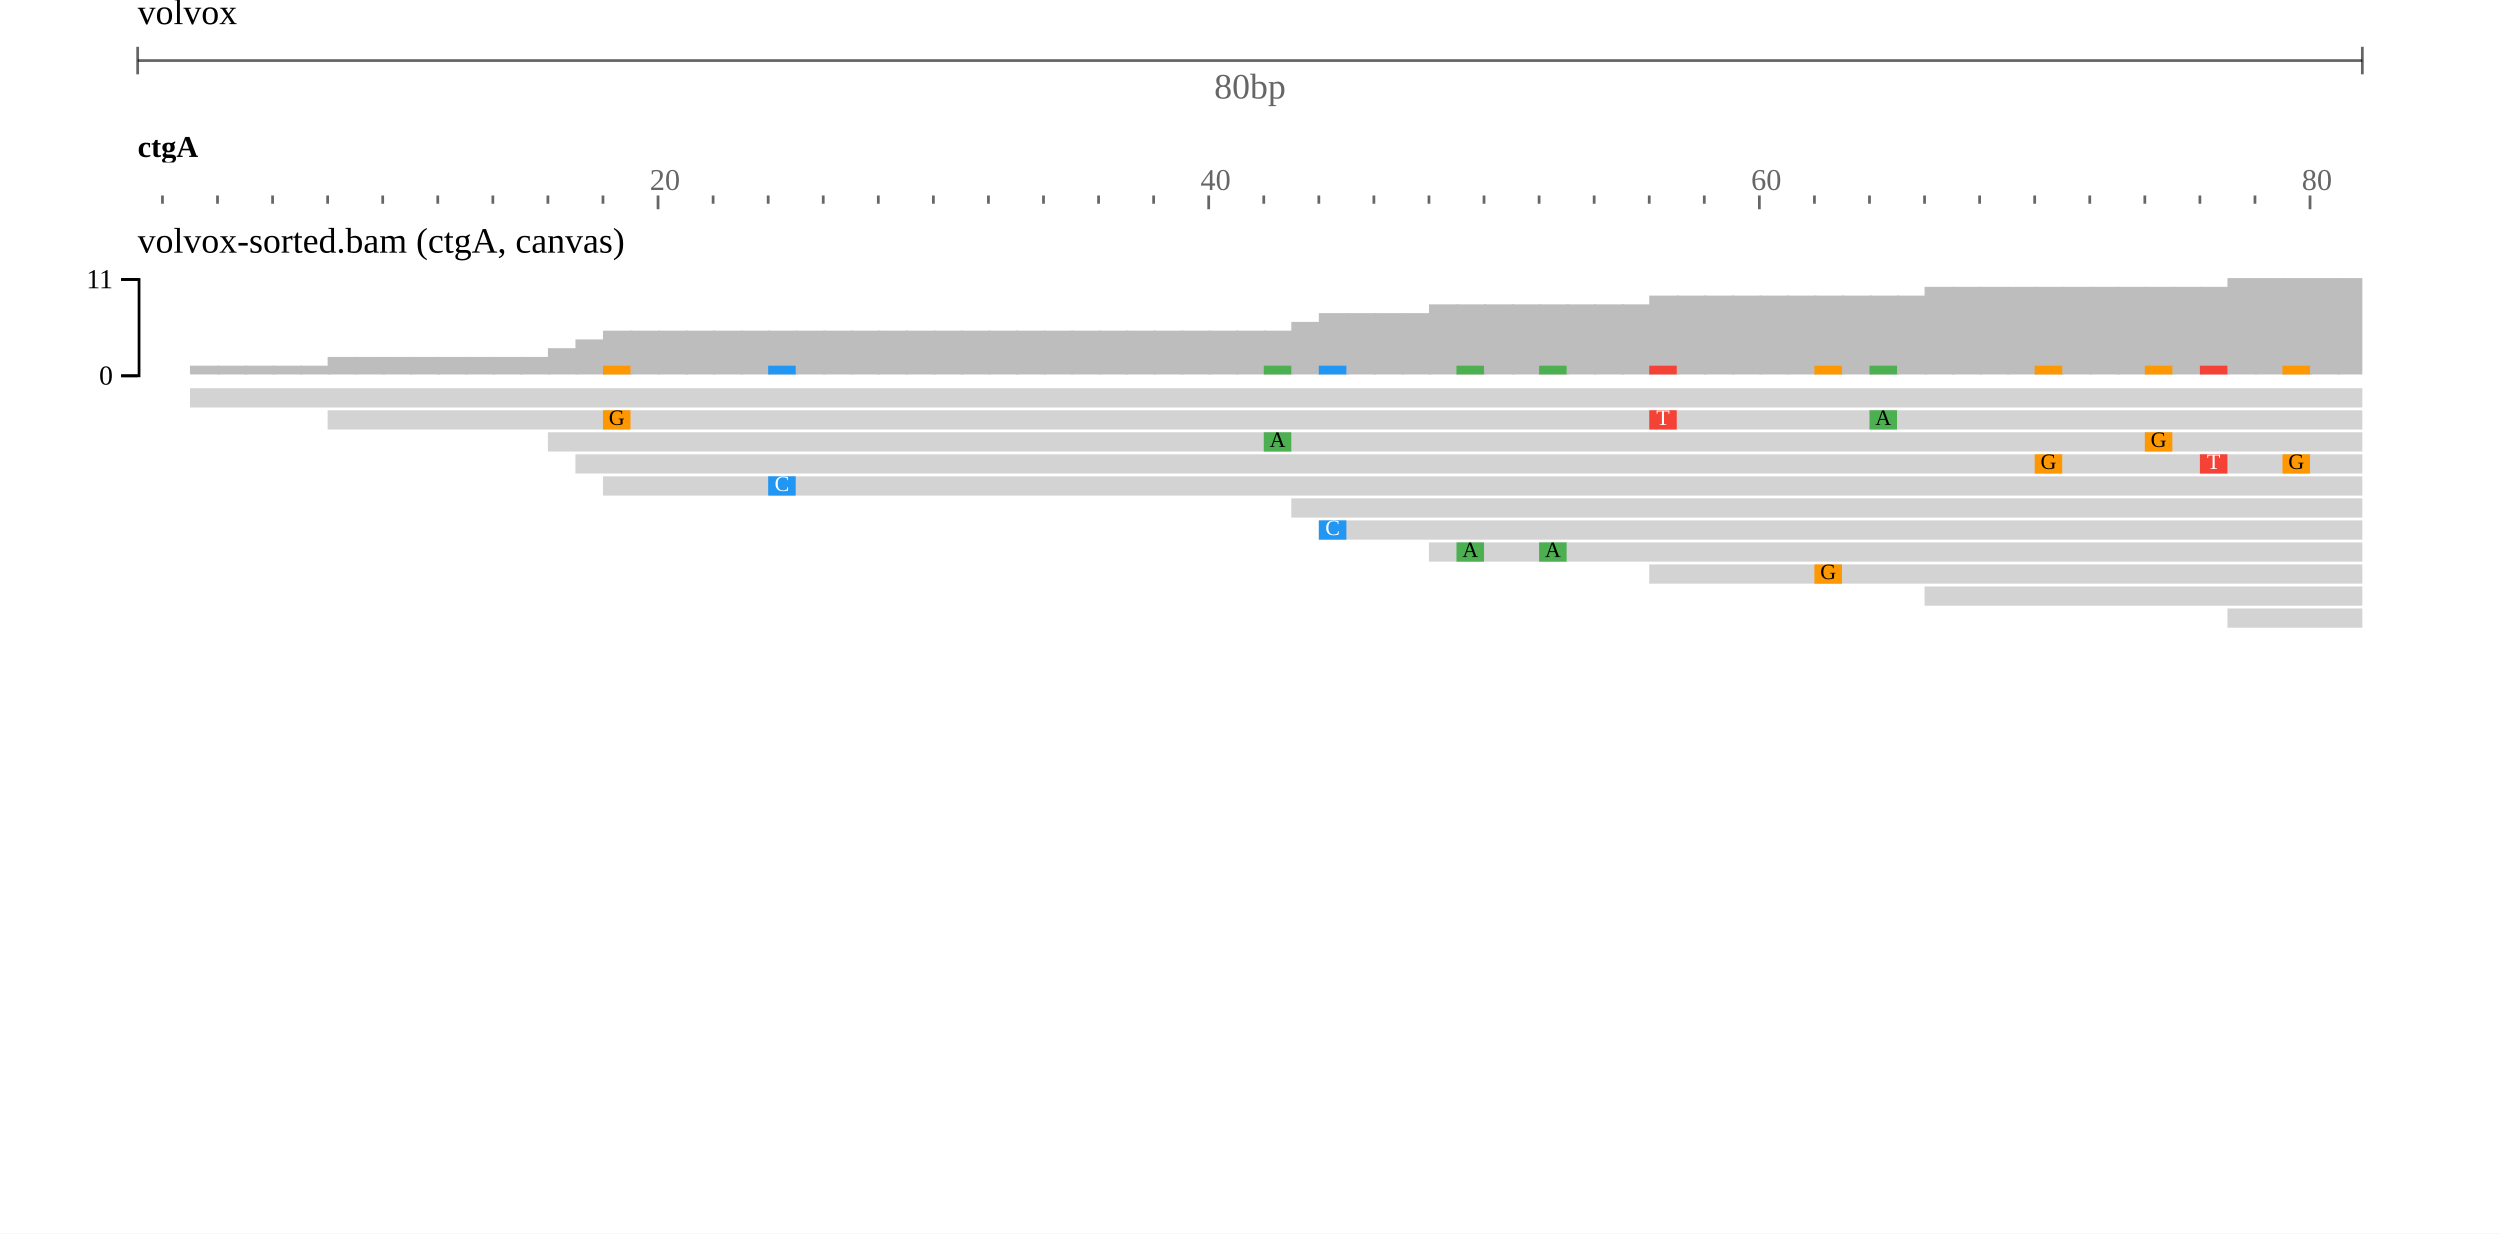
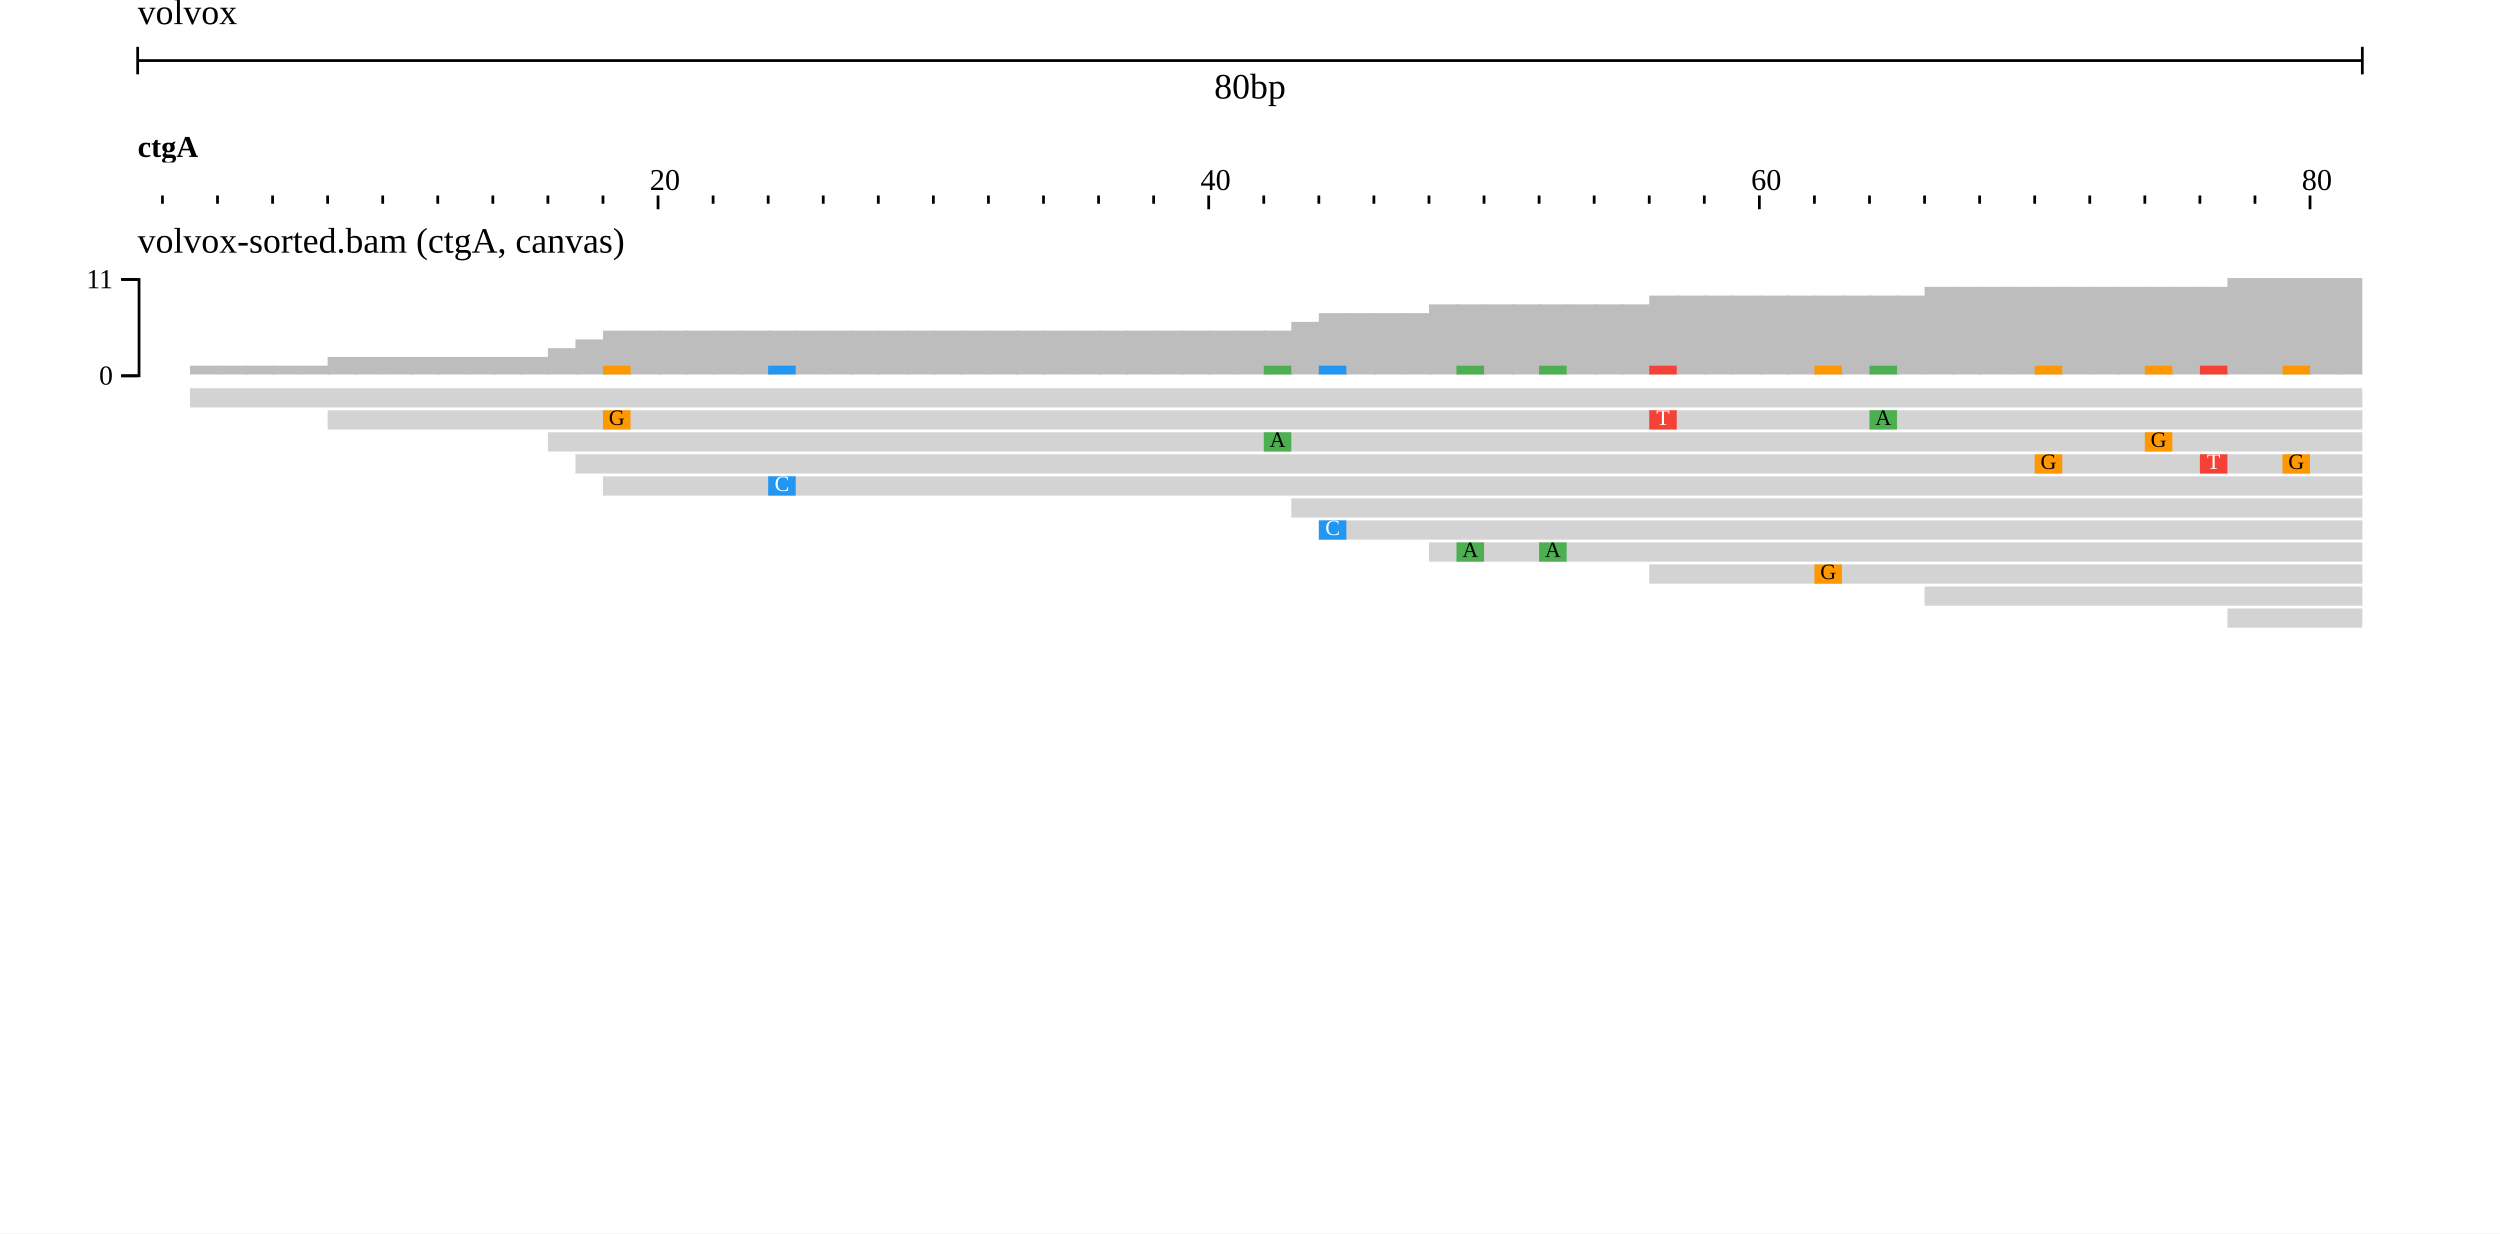
<svg xmlns="http://www.w3.org/2000/svg" width="908" height="448" viewBox="0 0 908 448">
  <rect width="908" height="448" fill="#ffffff" />
  <g transform="translate(50 0)">
    <g transform="translate(0)">
      <g id="header">
        <text x="0" y="0" dominant-baseline="hanging" font-size="13" fill="#000000">volvox</text>
        <g transform="translate(0 22)">
-           <line x1="0" x2="808" y1="0" y2="0" stroke-opacity="0.6" stroke="#000000" />
-           <line x1="0" x2="0" y1="-5" y2="5" stroke-opacity="0.6" stroke="#000000" />
-           <line x1="808" x2="808" y1="-5" y2="5" stroke-opacity="0.6" stroke="#000000" />
-           <text x="404" y="5" text-anchor="middle" dominant-baseline="hanging" font-size="13" fill-opacity="0.6" fill="#000000">80bp</text>
+           <line x1="0" x2="808" y1="0" y2="0" stroke="#000000" />
+           <line x1="0" x2="0" y1="-5" y2="5" stroke="#000000" />
+           <line x1="808" x2="808" y1="-5" y2="5" stroke="#000000" />
+           <text x="404" y="5" text-anchor="middle" dominant-baseline="hanging" font-size="13" fill="#000000">80bp</text>
        </g>
        <g transform="translate(0 44)">
          <g transform="translate(0 0)">
            <defs>
              <clipPath id="clip-integration_test-volvox:ctgA:0.1:80.9:0">
                <rect x="0" y="0" width="808" height="100" />
              </clipPath>
            </defs>
            <g clip-path="url(#clip-integration_test-volvox:ctgA:0.1:80.9:0)">
-               <line x1="-31" x2="-31" y1="27" y2="30" stroke-width="1" stroke-opacity="0.6" stroke="#000000" />
-               <line x1="-11" x2="-11" y1="27" y2="32" stroke-width="1" stroke-opacity="0.6" stroke="#000000" />
-               <line x1="9" x2="9" y1="27" y2="30" stroke-width="1" stroke-opacity="0.6" stroke="#000000" />
-               <line x1="29" x2="29" y1="27" y2="30" stroke-width="1" stroke-opacity="0.6" stroke="#000000" />
-               <line x1="49" x2="49" y1="27" y2="30" stroke-width="1" stroke-opacity="0.6" stroke="#000000" />
-               <line x1="69" x2="69" y1="27" y2="30" stroke-width="1" stroke-opacity="0.6" stroke="#000000" />
-               <line x1="89" x2="89" y1="27" y2="30" stroke-width="1" stroke-opacity="0.6" stroke="#000000" />
-               <line x1="109" x2="109" y1="27" y2="30" stroke-width="1" stroke-opacity="0.6" stroke="#000000" />
-               <line x1="129" x2="129" y1="27" y2="30" stroke-width="1" stroke-opacity="0.6" stroke="#000000" />
-               <line x1="149" x2="149" y1="27" y2="30" stroke-width="1" stroke-opacity="0.6" stroke="#000000" />
-               <line x1="169" x2="169" y1="27" y2="30" stroke-width="1" stroke-opacity="0.6" stroke="#000000" />
-               <line x1="189" x2="189" y1="27" y2="32" stroke-width="1" stroke-opacity="0.6" stroke="#000000" />
-               <line x1="209" x2="209" y1="27" y2="30" stroke-width="1" stroke-opacity="0.6" stroke="#000000" />
-               <line x1="229" x2="229" y1="27" y2="30" stroke-width="1" stroke-opacity="0.6" stroke="#000000" />
-               <line x1="249" x2="249" y1="27" y2="30" stroke-width="1" stroke-opacity="0.6" stroke="#000000" />
-               <line x1="269" x2="269" y1="27" y2="30" stroke-width="1" stroke-opacity="0.6" stroke="#000000" />
-               <line x1="289" x2="289" y1="27" y2="30" stroke-width="1" stroke-opacity="0.6" stroke="#000000" />
-               <line x1="309" x2="309" y1="27" y2="30" stroke-width="1" stroke-opacity="0.6" stroke="#000000" />
-               <line x1="329" x2="329" y1="27" y2="30" stroke-width="1" stroke-opacity="0.6" stroke="#000000" />
-               <line x1="349" x2="349" y1="27" y2="30" stroke-width="1" stroke-opacity="0.6" stroke="#000000" />
-               <line x1="369" x2="369" y1="27" y2="30" stroke-width="1" stroke-opacity="0.6" stroke="#000000" />
-               <line x1="389" x2="389" y1="27" y2="32" stroke-width="1" stroke-opacity="0.6" stroke="#000000" />
-               <line x1="409" x2="409" y1="27" y2="30" stroke-width="1" stroke-opacity="0.6" stroke="#000000" />
-               <line x1="429" x2="429" y1="27" y2="30" stroke-width="1" stroke-opacity="0.6" stroke="#000000" />
-               <line x1="449" x2="449" y1="27" y2="30" stroke-width="1" stroke-opacity="0.6" stroke="#000000" />
-               <line x1="469" x2="469" y1="27" y2="30" stroke-width="1" stroke-opacity="0.6" stroke="#000000" />
-               <line x1="489" x2="489" y1="27" y2="30" stroke-width="1" stroke-opacity="0.6" stroke="#000000" />
-               <line x1="509" x2="509" y1="27" y2="30" stroke-width="1" stroke-opacity="0.6" stroke="#000000" />
-               <line x1="529" x2="529" y1="27" y2="30" stroke-width="1" stroke-opacity="0.6" stroke="#000000" />
-               <line x1="549" x2="549" y1="27" y2="30" stroke-width="1" stroke-opacity="0.6" stroke="#000000" />
-               <line x1="569" x2="569" y1="27" y2="30" stroke-width="1" stroke-opacity="0.6" stroke="#000000" />
-               <line x1="589" x2="589" y1="27" y2="32" stroke-width="1" stroke-opacity="0.6" stroke="#000000" />
-               <line x1="609" x2="609" y1="27" y2="30" stroke-width="1" stroke-opacity="0.6" stroke="#000000" />
-               <line x1="629" x2="629" y1="27" y2="30" stroke-width="1" stroke-opacity="0.6" stroke="#000000" />
-               <line x1="649" x2="649" y1="27" y2="30" stroke-width="1" stroke-opacity="0.6" stroke="#000000" />
-               <line x1="669" x2="669" y1="27" y2="30" stroke-width="1" stroke-opacity="0.6" stroke="#000000" />
-               <line x1="689" x2="689" y1="27" y2="30" stroke-width="1" stroke-opacity="0.6" stroke="#000000" />
-               <line x1="709" x2="709" y1="27" y2="30" stroke-width="1" stroke-opacity="0.6" stroke="#000000" />
-               <line x1="729" x2="729" y1="27" y2="30" stroke-width="1" stroke-opacity="0.6" stroke="#000000" />
-               <line x1="749" x2="749" y1="27" y2="30" stroke-width="1" stroke-opacity="0.6" stroke="#000000" />
-               <line x1="769" x2="769" y1="27" y2="30" stroke-width="1" stroke-opacity="0.6" stroke="#000000" />
-               <line x1="789" x2="789" y1="27" y2="32" stroke-width="1" stroke-opacity="0.6" stroke="#000000" />
-               <line x1="809" x2="809" y1="27" y2="30" stroke-width="1" stroke-opacity="0.6" stroke="#000000" />
-               <line x1="829" x2="829" y1="27" y2="30" stroke-width="1" stroke-opacity="0.6" stroke="#000000" />
-               <text x="186" y="25" font-size="11" fill-opacity="0.6" fill="#000000">20</text>
-               <text x="386" y="25" font-size="11" fill-opacity="0.6" fill="#000000">40</text>
-               <text x="586" y="25" font-size="11" fill-opacity="0.6" fill="#000000">60</text>
-               <text x="786" y="25" font-size="11" fill-opacity="0.6" fill="#000000">80</text>
+               <line x1="-31" x2="-31" y1="27" y2="30" stroke-width="1" stroke="#000000" />
+               <line x1="-11" x2="-11" y1="27" y2="32" stroke-width="1" stroke="#000000" />
+               <line x1="9" x2="9" y1="27" y2="30" stroke-width="1" stroke="#000000" />
+               <line x1="29" x2="29" y1="27" y2="30" stroke-width="1" stroke="#000000" />
+               <line x1="49" x2="49" y1="27" y2="30" stroke-width="1" stroke="#000000" />
+               <line x1="69" x2="69" y1="27" y2="30" stroke-width="1" stroke="#000000" />
+               <line x1="89" x2="89" y1="27" y2="30" stroke-width="1" stroke="#000000" />
+               <line x1="109" x2="109" y1="27" y2="30" stroke-width="1" stroke="#000000" />
+               <line x1="129" x2="129" y1="27" y2="30" stroke-width="1" stroke="#000000" />
+               <line x1="149" x2="149" y1="27" y2="30" stroke-width="1" stroke="#000000" />
+               <line x1="169" x2="169" y1="27" y2="30" stroke-width="1" stroke="#000000" />
+               <line x1="189" x2="189" y1="27" y2="32" stroke-width="1" stroke="#000000" />
+               <line x1="209" x2="209" y1="27" y2="30" stroke-width="1" stroke="#000000" />
+               <line x1="229" x2="229" y1="27" y2="30" stroke-width="1" stroke="#000000" />
+               <line x1="249" x2="249" y1="27" y2="30" stroke-width="1" stroke="#000000" />
+               <line x1="269" x2="269" y1="27" y2="30" stroke-width="1" stroke="#000000" />
+               <line x1="289" x2="289" y1="27" y2="30" stroke-width="1" stroke="#000000" />
+               <line x1="309" x2="309" y1="27" y2="30" stroke-width="1" stroke="#000000" />
+               <line x1="329" x2="329" y1="27" y2="30" stroke-width="1" stroke="#000000" />
+               <line x1="349" x2="349" y1="27" y2="30" stroke-width="1" stroke="#000000" />
+               <line x1="369" x2="369" y1="27" y2="30" stroke-width="1" stroke="#000000" />
+               <line x1="389" x2="389" y1="27" y2="32" stroke-width="1" stroke="#000000" />
+               <line x1="409" x2="409" y1="27" y2="30" stroke-width="1" stroke="#000000" />
+               <line x1="429" x2="429" y1="27" y2="30" stroke-width="1" stroke="#000000" />
+               <line x1="449" x2="449" y1="27" y2="30" stroke-width="1" stroke="#000000" />
+               <line x1="469" x2="469" y1="27" y2="30" stroke-width="1" stroke="#000000" />
+               <line x1="489" x2="489" y1="27" y2="30" stroke-width="1" stroke="#000000" />
+               <line x1="509" x2="509" y1="27" y2="30" stroke-width="1" stroke="#000000" />
+               <line x1="529" x2="529" y1="27" y2="30" stroke-width="1" stroke="#000000" />
+               <line x1="549" x2="549" y1="27" y2="30" stroke-width="1" stroke="#000000" />
+               <line x1="569" x2="569" y1="27" y2="30" stroke-width="1" stroke="#000000" />
+               <line x1="589" x2="589" y1="27" y2="32" stroke-width="1" stroke="#000000" />
+               <line x1="609" x2="609" y1="27" y2="30" stroke-width="1" stroke="#000000" />
+               <line x1="629" x2="629" y1="27" y2="30" stroke-width="1" stroke="#000000" />
+               <line x1="649" x2="649" y1="27" y2="30" stroke-width="1" stroke="#000000" />
+               <line x1="669" x2="669" y1="27" y2="30" stroke-width="1" stroke="#000000" />
+               <line x1="689" x2="689" y1="27" y2="30" stroke-width="1" stroke="#000000" />
+               <line x1="709" x2="709" y1="27" y2="30" stroke-width="1" stroke="#000000" />
+               <line x1="729" x2="729" y1="27" y2="30" stroke-width="1" stroke="#000000" />
+               <line x1="749" x2="749" y1="27" y2="30" stroke-width="1" stroke="#000000" />
+               <line x1="769" x2="769" y1="27" y2="30" stroke-width="1" stroke="#000000" />
+               <line x1="789" x2="789" y1="27" y2="32" stroke-width="1" stroke="#000000" />
+               <line x1="809" x2="809" y1="27" y2="30" stroke-width="1" stroke="#000000" />
+               <line x1="829" x2="829" y1="27" y2="30" stroke-width="1" stroke="#000000" />
+               <text x="186" y="25" font-size="11" fill="#000000">20</text>
+               <text x="386" y="25" font-size="11" fill="#000000">40</text>
+               <text x="586" y="25" font-size="11" fill="#000000">60</text>
+               <text x="786" y="25" font-size="11" fill="#000000">80</text>
            </g>
          </g>
          <g transform="translate(0 0)">
            <defs>
              <clipPath id="reflabel-integration_test-volvox:ctgA:0:80:0">
                <rect x="0" y="0" width="1598" height="15" />
              </clipPath>
            </defs>
            <g clip-path="url(#reflabel-integration_test-volvox:ctgA:0:80:0)">
              <text x="0" y="13" font-size="11" font-weight="bold" fill="#000000">ctgA</text>
            </g>
          </g>
        </g>
      </g>
    </g>
    <g transform="translate(0 78)">
      <g transform="translate(0 0)">
        <defs>
          <clipPath id="track-clip-integration_test-volvox_alignments_pileup_coverage">
            <rect x="-50" y="18" width="858" height="250" />
          </clipPath>
        </defs>
        <g clip-path="url(#track-clip-integration_test-volvox_alignments_pileup_coverage)">
          <g transform="translate(0 18)">
            <defs>
              <clipPath id="alignments-clip-5GfQp_z8Ji">
                <rect x="0" y="0" width="808" height="250" />
              </clipPath>
            </defs>
            <g clip-path="url(#alignments-clip-5GfQp_z8Ji)">
              <g>
                <clipPath id="svgcanvas-clip-2">
                  <path d="M0,0h808v250h-808Z" />
                </clipPath>
                <g clip-path="url(#svgcanvas-clip-2)">
                  <clipPath id="svgcanvas-clip-3">
                    <path d="M0,0h808v250h-808Z" />
                  </clipPath>
                  <g clip-path="url(#svgcanvas-clip-3)">
                    <rect x="-1" y="40" width="10.8" height="0" fill="rgb(189,189,189)" />
                    <rect x="9" y="40" width="10.8" height="0" fill="rgb(189,189,189)" />
                    <rect x="19" y="36.818" width="10.8" height="3.182" fill="rgb(189,189,189)" />
                    <rect x="29" y="36.818" width="10.8" height="3.182" fill="rgb(189,189,189)" />
                    <rect x="39" y="36.818" width="10.8" height="3.182" fill="rgb(189,189,189)" />
                    <rect x="49" y="36.818" width="10.8" height="3.182" fill="rgb(189,189,189)" />
                    <rect x="59" y="36.818" width="10.8" height="3.182" fill="rgb(189,189,189)" />
                    <rect x="69" y="33.636" width="10.8" height="6.364" fill="rgb(189,189,189)" />
                    <rect x="79" y="33.636" width="10.8" height="6.364" fill="rgb(189,189,189)" />
                    <rect x="89" y="33.636" width="10.8" height="6.364" fill="rgb(189,189,189)" />
                    <rect x="99" y="33.636" width="10.8" height="6.364" fill="rgb(189,189,189)" />
                    <rect x="109" y="33.636" width="10.8" height="6.364" fill="rgb(189,189,189)" />
                    <rect x="119" y="33.636" width="10.8" height="6.364" fill="rgb(189,189,189)" />
                    <rect x="129" y="33.636" width="10.8" height="6.364" fill="rgb(189,189,189)" />
                    <rect x="139" y="33.636" width="10.8" height="6.364" fill="rgb(189,189,189)" />
                    <rect x="149" y="30.455" width="10.8" height="9.545" fill="rgb(189,189,189)" />
                    <rect x="159" y="27.273" width="10.8" height="12.727" fill="rgb(189,189,189)" />
                    <rect x="169" y="24.091" width="10.8" height="15.909" fill="rgb(189,189,189)" />
                    <rect x="179" y="24.091" width="10.8" height="15.909" fill="rgb(189,189,189)" />
                    <rect x="189" y="24.091" width="10.8" height="15.909" fill="rgb(189,189,189)" />
                    <rect x="199" y="24.091" width="10.8" height="15.909" fill="rgb(189,189,189)" />
                    <rect x="209" y="24.091" width="10.8" height="15.909" fill="rgb(189,189,189)" />
                    <rect x="219" y="24.091" width="10.8" height="15.909" fill="rgb(189,189,189)" />
                    <rect x="229" y="24.091" width="10.8" height="15.909" fill="rgb(189,189,189)" />
                    <rect x="239" y="24.091" width="10.8" height="15.909" fill="rgb(189,189,189)" />
                    <rect x="249" y="24.091" width="10.8" height="15.909" fill="rgb(189,189,189)" />
                    <rect x="259" y="24.091" width="10.8" height="15.909" fill="rgb(189,189,189)" />
                    <rect x="269" y="24.091" width="10.8" height="15.909" fill="rgb(189,189,189)" />
                    <rect x="279" y="24.091" width="10.8" height="15.909" fill="rgb(189,189,189)" />
                    <rect x="289" y="24.091" width="10.8" height="15.909" fill="rgb(189,189,189)" />
                    <rect x="299" y="24.091" width="10.8" height="15.909" fill="rgb(189,189,189)" />
                    <rect x="309" y="24.091" width="10.8" height="15.909" fill="rgb(189,189,189)" />
                    <rect x="319" y="24.091" width="10.8" height="15.909" fill="rgb(189,189,189)" />
                    <rect x="329" y="24.091" width="10.8" height="15.909" fill="rgb(189,189,189)" />
                    <rect x="339" y="24.091" width="10.8" height="15.909" fill="rgb(189,189,189)" />
                    <rect x="349" y="24.091" width="10.8" height="15.909" fill="rgb(189,189,189)" />
                    <rect x="359" y="24.091" width="10.8" height="15.909" fill="rgb(189,189,189)" />
                    <rect x="369" y="24.091" width="10.8" height="15.909" fill="rgb(189,189,189)" />
                    <rect x="379" y="24.091" width="10.8" height="15.909" fill="rgb(189,189,189)" />
                    <rect x="389" y="24.091" width="10.8" height="15.909" fill="rgb(189,189,189)" />
                    <rect x="399" y="24.091" width="10.8" height="15.909" fill="rgb(189,189,189)" />
                    <rect x="409" y="24.091" width="10.8" height="15.909" fill="rgb(189,189,189)" />
                    <rect x="419" y="20.909" width="10.8" height="19.091" fill="rgb(189,189,189)" />
                    <rect x="429" y="17.727" width="10.8" height="22.273" fill="rgb(189,189,189)" />
                    <rect x="439" y="17.727" width="10.8" height="22.273" fill="rgb(189,189,189)" />
                    <rect x="449" y="17.727" width="10.8" height="22.273" fill="rgb(189,189,189)" />
                    <rect x="459" y="17.727" width="10.8" height="22.273" fill="rgb(189,189,189)" />
                    <rect x="469" y="14.545" width="10.8" height="25.455" fill="rgb(189,189,189)" />
                    <rect x="479" y="14.545" width="10.8" height="25.455" fill="rgb(189,189,189)" />
                    <rect x="489" y="14.545" width="10.8" height="25.455" fill="rgb(189,189,189)" />
                    <rect x="499" y="14.545" width="10.8" height="25.455" fill="rgb(189,189,189)" />
                    <rect x="509" y="14.545" width="10.8" height="25.455" fill="rgb(189,189,189)" />
                    <rect x="519" y="14.545" width="10.8" height="25.455" fill="rgb(189,189,189)" />
                    <rect x="529" y="14.545" width="10.8" height="25.455" fill="rgb(189,189,189)" />
                    <rect x="539" y="14.545" width="10.8" height="25.455" fill="rgb(189,189,189)" />
                    <rect x="549" y="11.364" width="10.8" height="28.636" fill="rgb(189,189,189)" />
                    <rect x="559" y="11.364" width="10.8" height="28.636" fill="rgb(189,189,189)" />
                    <rect x="569" y="11.364" width="10.8" height="28.636" fill="rgb(189,189,189)" />
                    <rect x="579" y="11.364" width="10.8" height="28.636" fill="rgb(189,189,189)" />
                    <rect x="589" y="11.364" width="10.8" height="28.636" fill="rgb(189,189,189)" />
                    <rect x="599" y="11.364" width="10.8" height="28.636" fill="rgb(189,189,189)" />
                    <rect x="609" y="11.364" width="10.8" height="28.636" fill="rgb(189,189,189)" />
                    <rect x="619" y="11.364" width="10.8" height="28.636" fill="rgb(189,189,189)" />
                    <rect x="629" y="11.364" width="10.8" height="28.636" fill="rgb(189,189,189)" />
                    <rect x="639" y="11.364" width="10.8" height="28.636" fill="rgb(189,189,189)" />
                    <rect x="649" y="8.182" width="10.8" height="31.818" fill="rgb(189,189,189)" />
                    <rect x="659" y="8.182" width="10.8" height="31.818" fill="rgb(189,189,189)" />
                    <rect x="669" y="8.182" width="10.8" height="31.818" fill="rgb(189,189,189)" />
                    <rect x="679" y="8.182" width="10.8" height="31.818" fill="rgb(189,189,189)" />
                    <rect x="689" y="8.182" width="10.8" height="31.818" fill="rgb(189,189,189)" />
                    <rect x="699" y="8.182" width="10.8" height="31.818" fill="rgb(189,189,189)" />
                    <rect x="709" y="8.182" width="10.8" height="31.818" fill="rgb(189,189,189)" />
                    <rect x="719" y="8.182" width="10.8" height="31.818" fill="rgb(189,189,189)" />
                    <rect x="729" y="8.182" width="10.8" height="31.818" fill="rgb(189,189,189)" />
                    <rect x="739" y="8.182" width="10.8" height="31.818" fill="rgb(189,189,189)" />
                    <rect x="749" y="8.182" width="10.8" height="31.818" fill="rgb(189,189,189)" />
                    <rect x="759" y="5" width="10.8" height="35" fill="rgb(189,189,189)" />
                    <rect x="769" y="5" width="10.8" height="35" fill="rgb(189,189,189)" />
                    <rect x="779" y="5" width="10.8" height="35" fill="rgb(189,189,189)" />
                    <rect x="789" y="5" width="10.8" height="35" fill="rgb(189,189,189)" />
                    <rect x="799" y="5" width="10.8" height="35" fill="rgb(189,189,189)" />
                    <rect x="169" y="36.818" width="10" height="3.182" fill="rgb(255,152,0)" />
                    <rect x="549" y="36.818" width="10" height="3.182" fill="rgb(244,67,54)" />
                    <rect x="629" y="36.818" width="10" height="3.182" fill="rgb(76,175,80)" />
                    <rect x="409" y="36.818" width="10" height="3.182" fill="rgb(76,175,80)" />
                    <rect x="729" y="36.818" width="10" height="3.182" fill="rgb(255,152,0)" />
                    <rect x="689" y="36.818" width="10" height="3.182" fill="rgb(255,152,0)" />
                    <rect x="749" y="36.818" width="10" height="3.182" fill="rgb(244,67,54)" />
                    <rect x="779" y="36.818" width="10" height="3.182" fill="rgb(255,152,0)" />
                    <rect x="229" y="36.818" width="10" height="3.182" fill="rgb(33,150,243)" />
                    <rect x="429" y="36.818" width="10" height="3.182" fill="rgb(33,150,243)" />
                    <rect x="479" y="36.818" width="10" height="3.182" fill="rgb(76,175,80)" />
                    <rect x="509" y="36.818" width="10" height="3.182" fill="rgb(76,175,80)" />
                    <rect x="609" y="36.818" width="10" height="3.182" fill="rgb(255,152,0)" />
                  </g>
                  <clipPath id="svgcanvas-clip-4">
                    <path d="M0,45h808v205h-808Z" />
                  </clipPath>
                  <g clip-path="url(#svgcanvas-clip-4)">
                    <path d="M19,45L1019,45L1027,48.5L1019,52L19,52Z" fill="rgb(211,211,211)" stroke="none" />
                    <path d="M69,53L1069,53L1077,56.5L1069,60L69,60Z" fill="rgb(211,211,211)" stroke="none" />
                    <path d="M149,61L1149,61L1157,64.5L1149,68L149,68Z" fill="rgb(211,211,211)" stroke="none" />
                    <path d="M159,69L1159,69L1167,72.5L1159,76L159,76Z" fill="rgb(211,211,211)" stroke="none" />
                    <path d="M169,77L1169,77L1177,80.5L1169,84L169,84Z" fill="rgb(211,211,211)" stroke="none" />
                    <rect x="419" y="85" width="1000" height="7" fill="rgb(211,211,211)" />
                    <rect x="429" y="93" width="1000" height="7" fill="rgb(211,211,211)" />
                    <rect x="469" y="101" width="1000" height="7" fill="rgb(211,211,211)" />
                    <rect x="549" y="109" width="1000" height="7" fill="rgb(211,211,211)" />
                    <rect x="649" y="117" width="1000" height="7" fill="rgb(211,211,211)" />
                    <rect x="759" y="125" width="1000" height="7" fill="rgb(211,211,211)" />
                    <rect x="899" y="133" width="1000" height="7" fill="rgb(211,211,211)" />
                    <rect x="939" y="141" width="1000" height="7" fill="rgb(211,211,211)" />
                    <rect x="1089" y="45" width="1000" height="7" fill="rgb(211,211,211)" />
                    <rect x="169" y="53" width="10" height="7" fill="rgb(255,152,0)" />
                    <rect x="549" y="53" width="10" height="7" fill="rgb(244,67,54)" />
                    <rect x="629" y="53" width="10" height="7" fill="rgb(76,175,80)" />
                    <rect x="829" y="53" width="10" height="7" fill="rgb(33,150,243)" />
                    <rect x="409" y="61" width="10" height="7" fill="rgb(76,175,80)" />
                    <rect x="729" y="61" width="10" height="7" fill="rgb(255,152,0)" />
                    <rect x="1029" y="61" width="10" height="7" fill="rgb(76,175,80)" />
                    <rect x="689" y="69" width="10" height="7" fill="rgb(255,152,0)" />
                    <rect x="749" y="69" width="10" height="7" fill="rgb(244,67,54)" />
                    <rect x="779" y="69" width="10" height="7" fill="rgb(255,152,0)" />
                    <rect x="849" y="69" width="10" height="7" fill="rgb(76,175,80)" />
                    <rect x="229" y="77" width="10" height="7" fill="rgb(33,150,243)" />
                    <rect x="859" y="77" width="10" height="7" fill="rgb(255,152,0)" />
                    <rect x="1109" y="77" width="10" height="7" fill="rgb(33,150,243)" />
                    <rect x="1039" y="85" width="10" height="7" fill="rgb(244,67,54)" />
                    <rect x="429" y="93" width="10" height="7" fill="rgb(33,150,243)" />
                    <rect x="479" y="101" width="10" height="7" fill="rgb(76,175,80)" />
                    <rect x="509" y="101" width="10" height="7" fill="rgb(76,175,80)" />
                    <rect x="609" y="109" width="10" height="7" fill="rgb(255,152,0)" />
                    <rect x="1039" y="117" width="10" height="7" fill="rgb(33,150,243)" />
                  </g>
                </g>
                <text x="174" y="56.5" fill="rgb(0, 0, 0)" font-size="8" text-anchor="middle" dominant-baseline="middle">G</text>
                <text x="554" y="56.5" fill="#fff" font-size="8" text-anchor="middle" dominant-baseline="middle">T</text>
                <text x="634" y="56.5" fill="rgb(0, 0, 0)" font-size="8" text-anchor="middle" dominant-baseline="middle">A</text>
                <text x="414" y="64.5" fill="rgb(0, 0, 0)" font-size="8" text-anchor="middle" dominant-baseline="middle">A</text>
                <text x="734" y="64.5" fill="rgb(0, 0, 0)" font-size="8" text-anchor="middle" dominant-baseline="middle">G</text>
                <text x="694" y="72.5" fill="rgb(0, 0, 0)" font-size="8" text-anchor="middle" dominant-baseline="middle">G</text>
                <text x="754" y="72.5" fill="#fff" font-size="8" text-anchor="middle" dominant-baseline="middle">T</text>
                <text x="784" y="72.5" fill="rgb(0, 0, 0)" font-size="8" text-anchor="middle" dominant-baseline="middle">G</text>
                <text x="234" y="80.5" fill="#fff" font-size="8" text-anchor="middle" dominant-baseline="middle">C</text>
                <text x="434" y="96.5" fill="#fff" font-size="8" text-anchor="middle" dominant-baseline="middle">C</text>
                <text x="484" y="104.5" fill="rgb(0, 0, 0)" font-size="8" text-anchor="middle" dominant-baseline="middle">A</text>
                <text x="514" y="104.5" fill="rgb(0, 0, 0)" font-size="8" text-anchor="middle" dominant-baseline="middle">A</text>
                <text x="614" y="112.5" fill="rgb(0, 0, 0)" font-size="8" text-anchor="middle" dominant-baseline="middle">G</text>
              </g>
            </g>
            <g transform="translate(0, 0)">
              <g font-size="10" text-anchor="end" stroke="rgb(0, 0, 0)" stroke-width="1">
                <path fill="none" d="M-6 5.5H0.5V40.5H-6" />
                <g transform="translate(0,40)">
                  <line x2="-6" y1="0.5" y2="0.5" />
                  <text stroke="#fff" stroke-width="2.5" paint-order="stroke" fill="rgb(0, 0, 0)" dy="0.32em" x="-9" y="0.5">0</text>
                </g>
                <g transform="translate(0,5)">
                  <line x2="-6" y1="0.5" y2="0.5" />
                  <text stroke="#fff" stroke-width="2.5" paint-order="stroke" fill="rgb(0, 0, 0)" dy="0.32em" x="-9" y="0.5">11</text>
                </g>
              </g>
            </g>
          </g>
        </g>
        <text x="0" y="5" font-size="13" dominant-baseline="hanging" fill="#000000">volvox-sorted.bam (ctgA, canvas)</text>
      </g>
    </g>
    <g transform="translate(0 78)">
      <defs>
        <clipPath id="highlight-clip-integration_test">
          <rect x="0" y="0" width="808" height="270" />
        </clipPath>
      </defs>
      <g clip-path="url(#highlight-clip-integration_test)" />
    </g>
  </g>
</svg>
